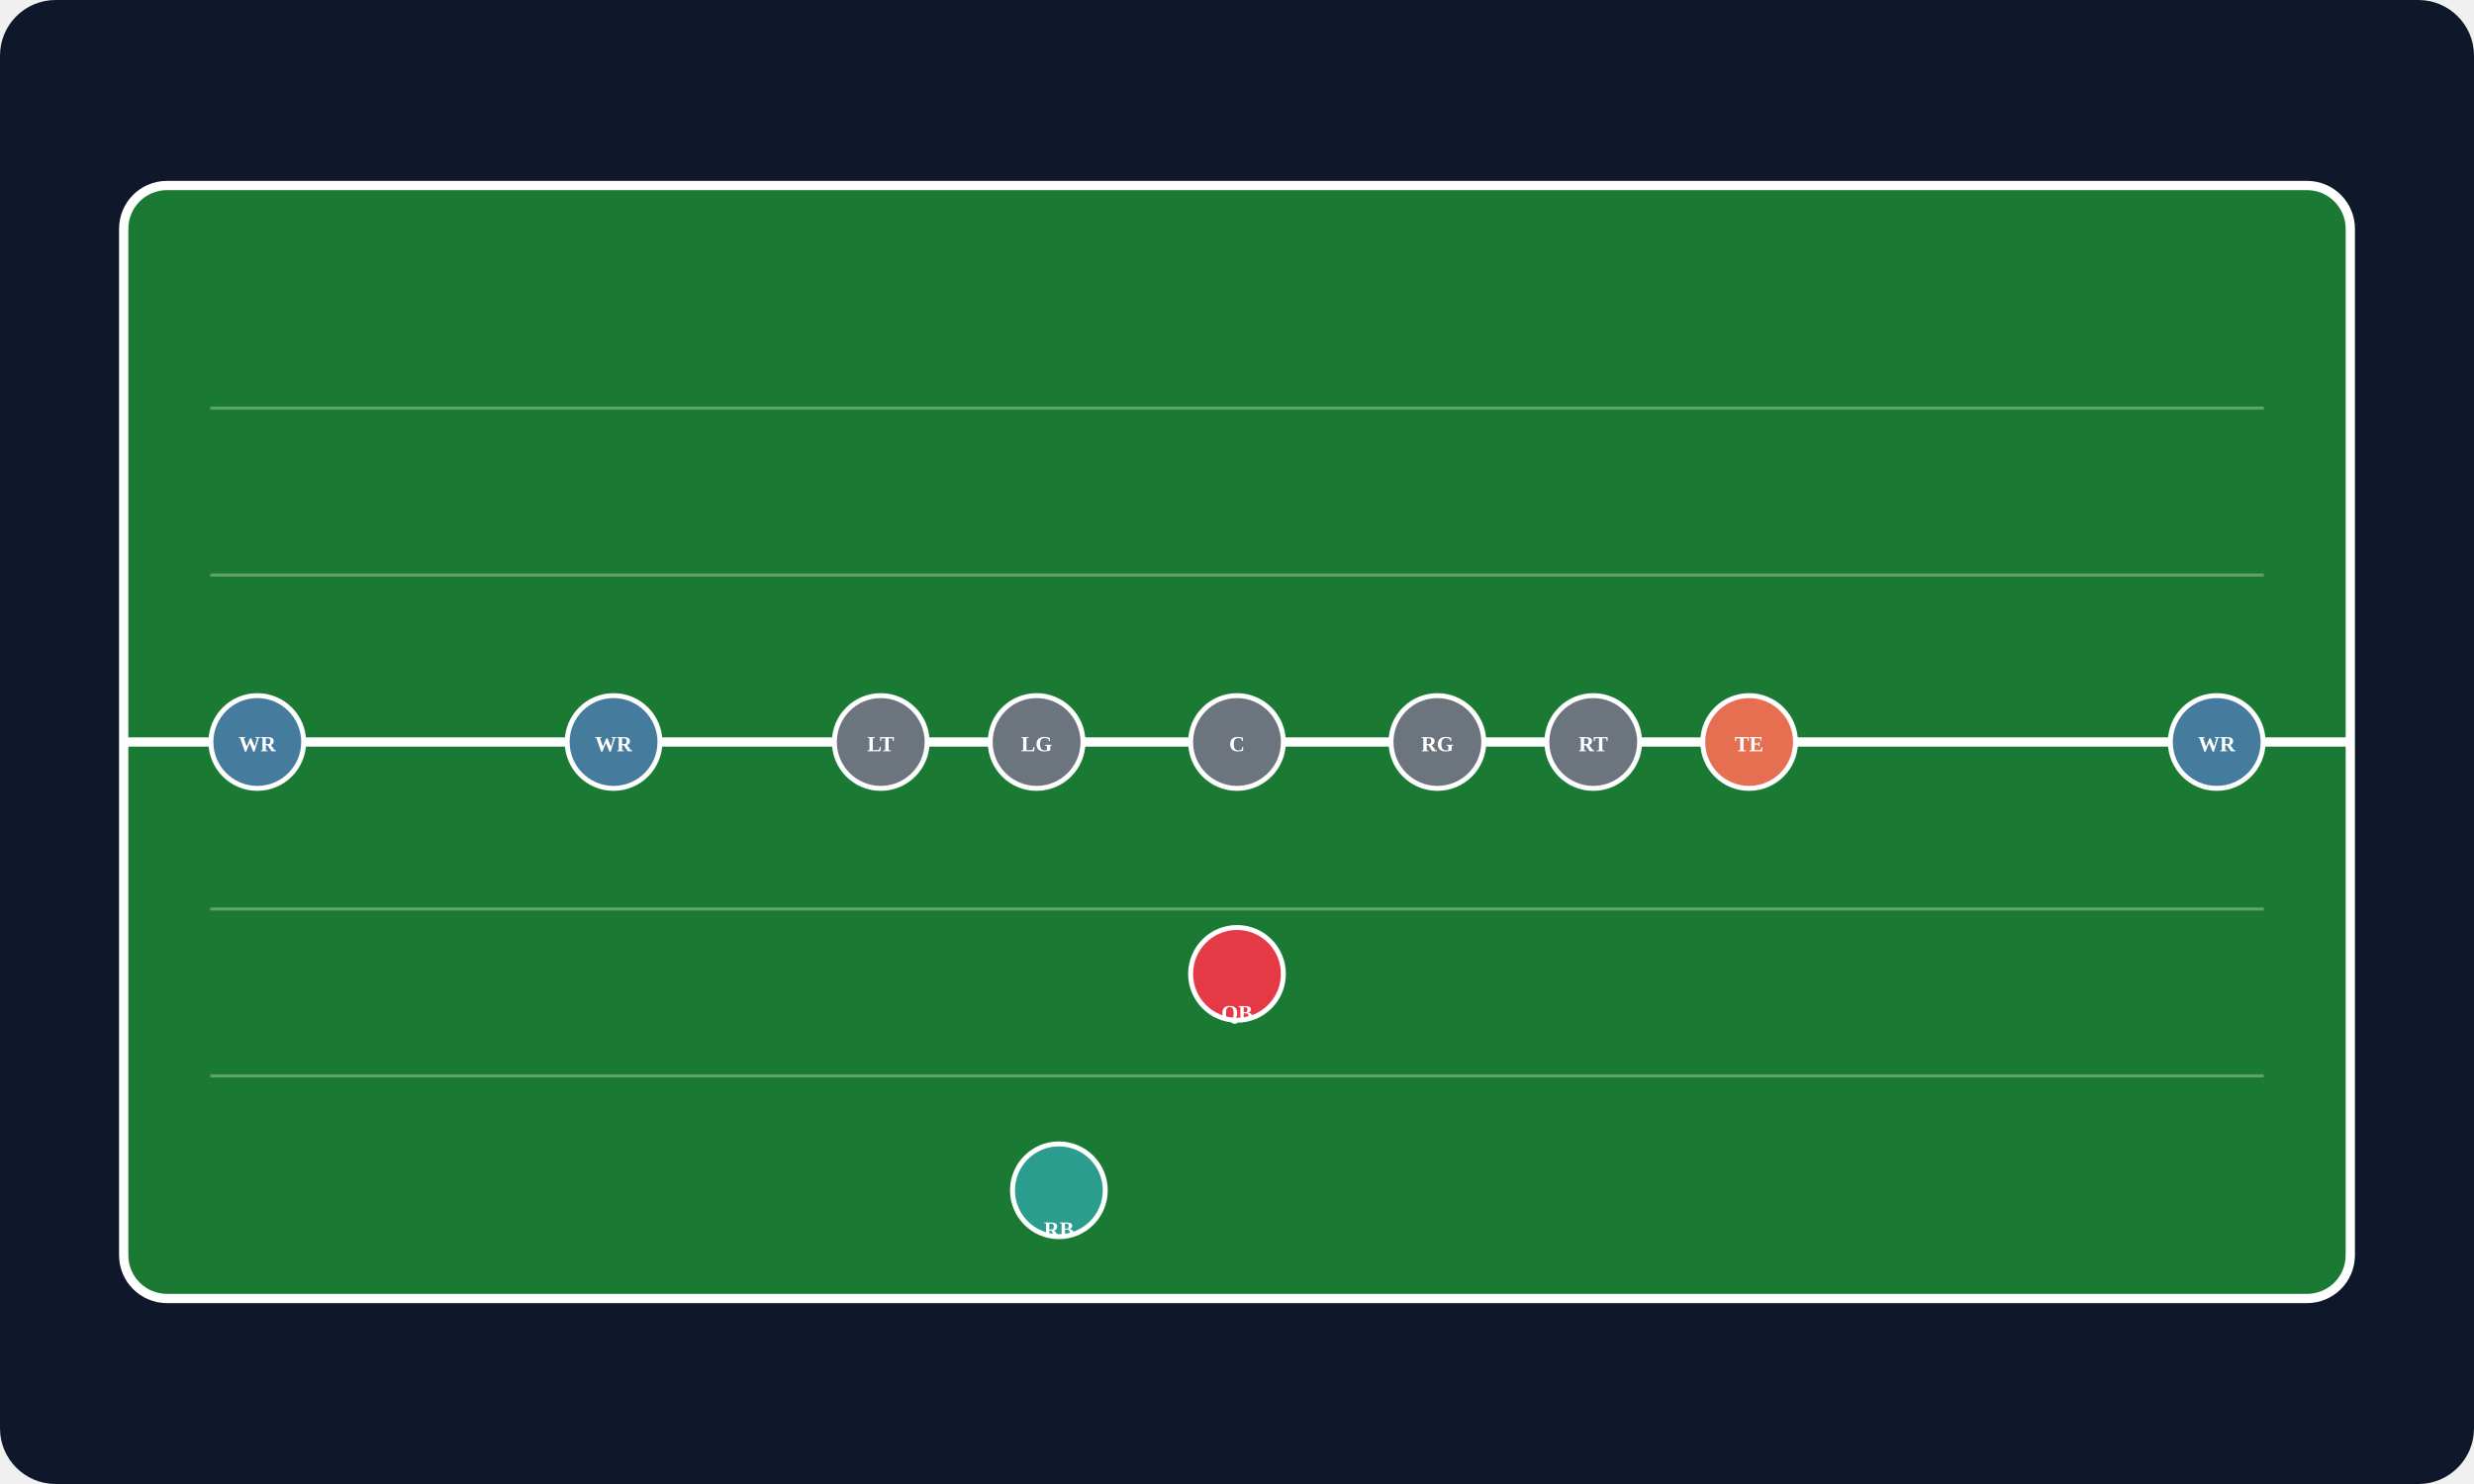
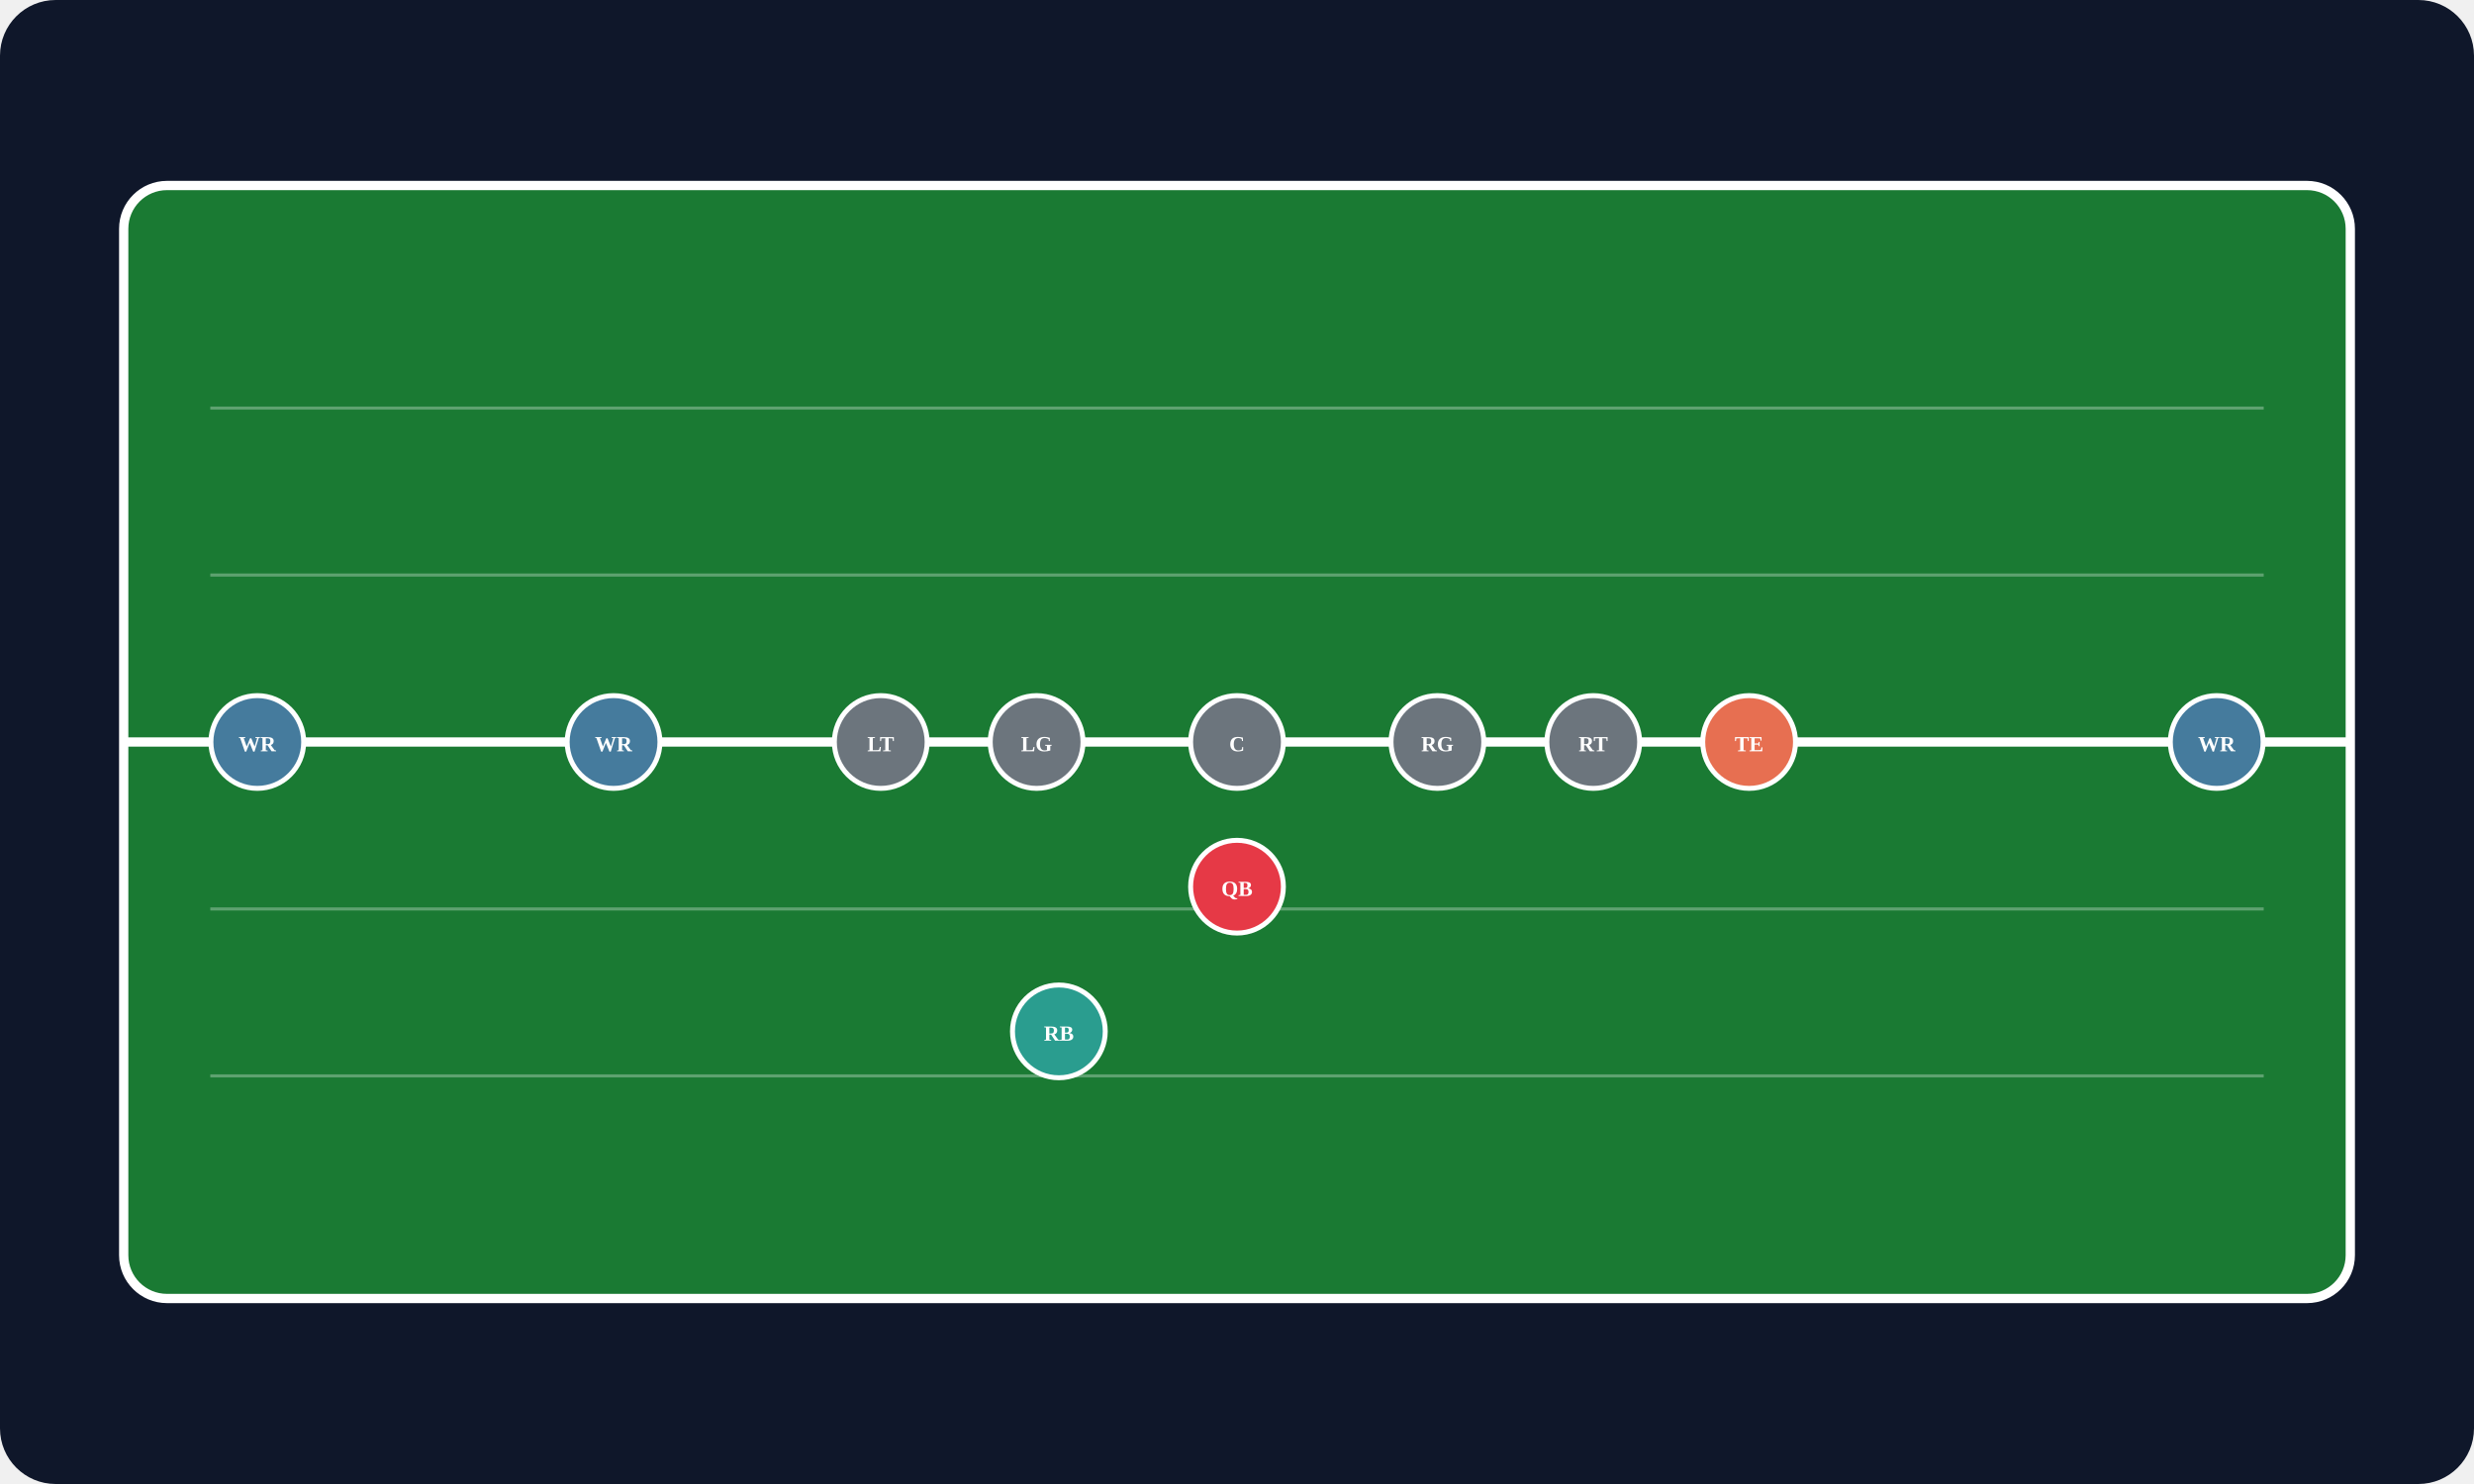
<svg xmlns="http://www.w3.org/2000/svg" width="800" height="480" viewBox="0 0 800 480">
  <rect width="800" height="480" rx="18" fill="#0f172a" />
  <rect x="40" y="60" width="720" height="360" rx="14" fill="#1a7a33" stroke="white" stroke-width="3" />
  <line x1="68" y1="132.0" x2="732" y2="132.0" stroke="white" stroke-opacity="0.3" stroke-width="1" />
  <line x1="68" y1="186.0" x2="732" y2="186.0" stroke="white" stroke-opacity="0.3" stroke-width="1" />
  <line x1="68" y1="294.0" x2="732" y2="294.0" stroke="white" stroke-opacity="0.3" stroke-width="1" />
  <line x1="68" y1="348.0" x2="732" y2="348.0" stroke="white" stroke-opacity="0.3" stroke-width="1" />
  <line x1="40" y1="240" x2="760" y2="240" stroke="white" stroke-width="3" />
  <ellipse cx="400.0" cy="240" rx="8" ry="4.5" fill="#7c3a09" stroke="white" stroke-width="1" />
  <circle cx="284.8" cy="240.0" r="15" fill="#6c757d" stroke="white" stroke-width="1.6" />
  <text x="284.8" y="243.0" text-anchor="middle" font-size="7" font-weight="900" fill="white">LT</text>
  <circle cx="335.2" cy="240.0" r="15" fill="#6c757d" stroke="white" stroke-width="1.6" />
  <text x="335.2" y="243.0" text-anchor="middle" font-size="7" font-weight="900" fill="white">LG</text>
  <circle cx="400.0" cy="240.0" r="15" fill="#6c757d" stroke="white" stroke-width="1.6" />
  <text x="400.0" y="243.0" text-anchor="middle" font-size="7" font-weight="900" fill="white">C</text>
  <circle cx="464.8" cy="240.0" r="15" fill="#6c757d" stroke="white" stroke-width="1.6" />
  <text x="464.8" y="243.0" text-anchor="middle" font-size="7" font-weight="900" fill="white">RG</text>
  <circle cx="515.2" cy="240.0" r="15" fill="#6c757d" stroke="white" stroke-width="1.6" />
  <text x="515.2" y="243.0" text-anchor="middle" font-size="7" font-weight="900" fill="white">RT</text>
  <circle cx="565.6" cy="240.0" r="15" fill="#e76f51" stroke="white" stroke-width="1.6" />
  <text x="565.6" y="243.0" text-anchor="middle" font-size="7" font-weight="900" fill="white">TE</text>
  <circle cx="83.2" cy="240.0" r="15" fill="#457b9d" stroke="white" stroke-width="1.6" />
  <text x="83.2" y="243.0" text-anchor="middle" font-size="7" font-weight="900" fill="white">WR</text>
  <circle cx="198.4" cy="240.0" r="15" fill="#457b9d" stroke="white" stroke-width="1.6" />
  <text x="198.4" y="243.0" text-anchor="middle" font-size="7" font-weight="900" fill="white">WR</text>
  <circle cx="716.8" cy="240.0" r="15" fill="#457b9d" stroke="white" stroke-width="1.6" />
  <text x="716.8" y="243.0" text-anchor="middle" font-size="7" font-weight="900" fill="white">WR</text>
-   <circle cx="400.0" cy="315" r="15" fill="#e63946" stroke="white" stroke-width="1.6" />
-   <text x="400.0" y="330" text-anchor="middle" font-size="7" font-weight="900" fill="white">QB</text>
-   <circle cx="342.4" cy="385" r="15" fill="#2a9d8f" stroke="white" stroke-width="1.6" />
-   <text x="342.4" y="400" text-anchor="middle" font-size="7" font-weight="900" fill="white">RB</text>
+   <circle cx="400.0" cy="286.8" r="15" fill="#e63946" stroke="white" stroke-width="1.6" />
+   <text x="400.0" y="289.8" text-anchor="middle" font-size="7" font-weight="900" fill="white">QB</text>
+   <circle cx="342.4" cy="333.6" r="15" fill="#2a9d8f" stroke="white" stroke-width="1.6" />
+   <text x="342.4" y="336.6" text-anchor="middle" font-size="7" font-weight="900" fill="white">RB</text>
</svg>
